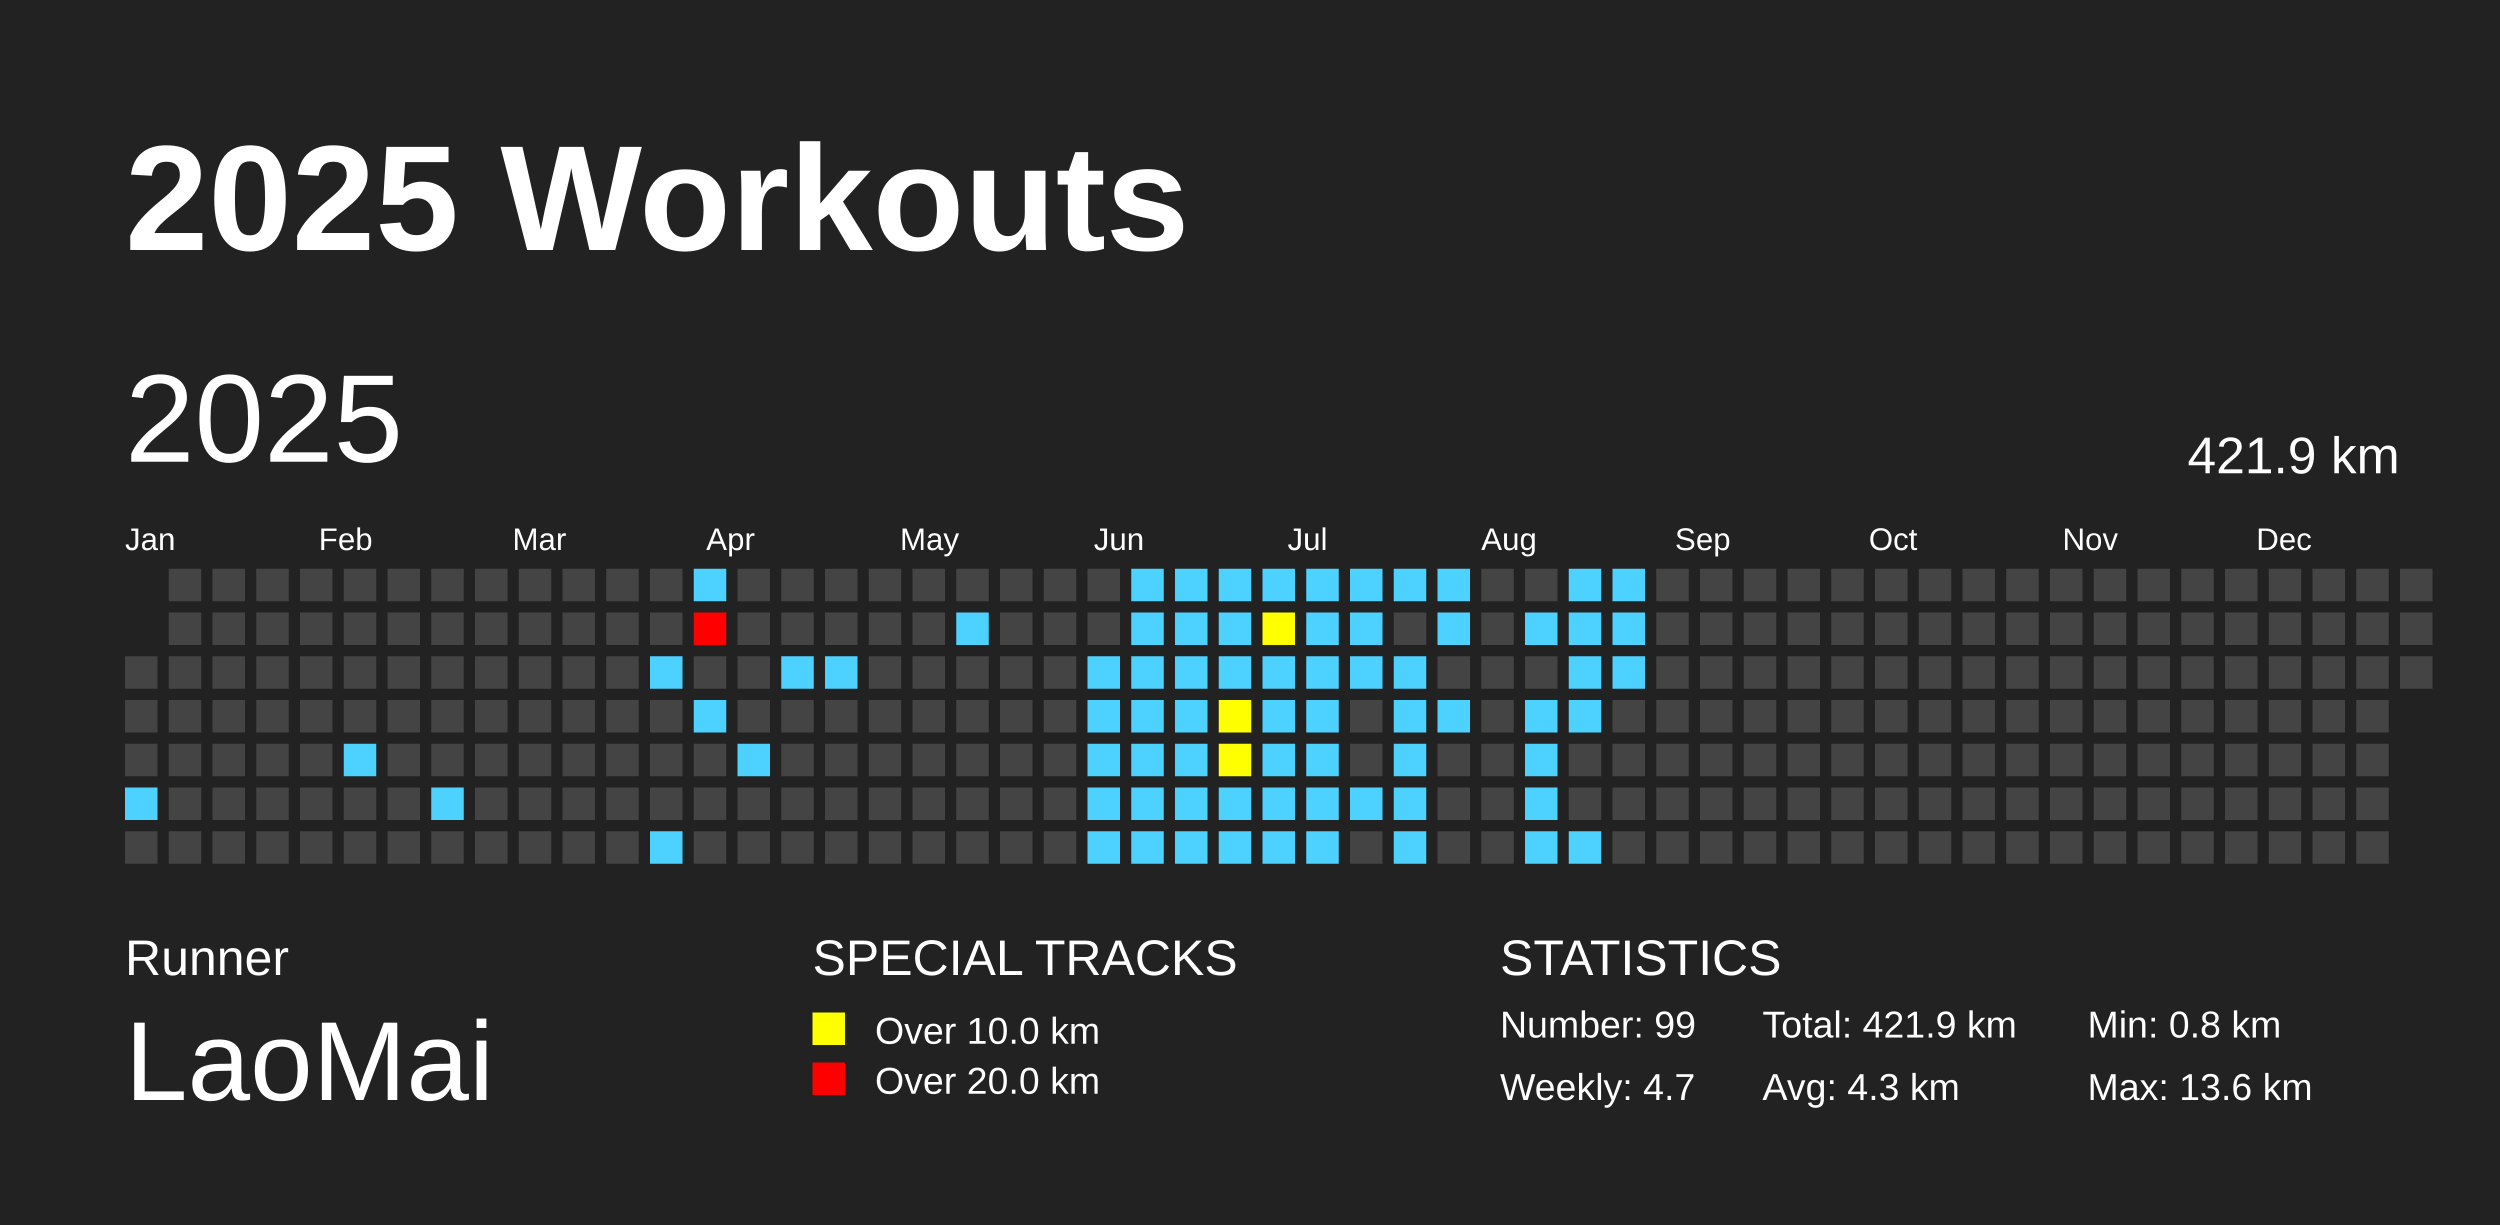
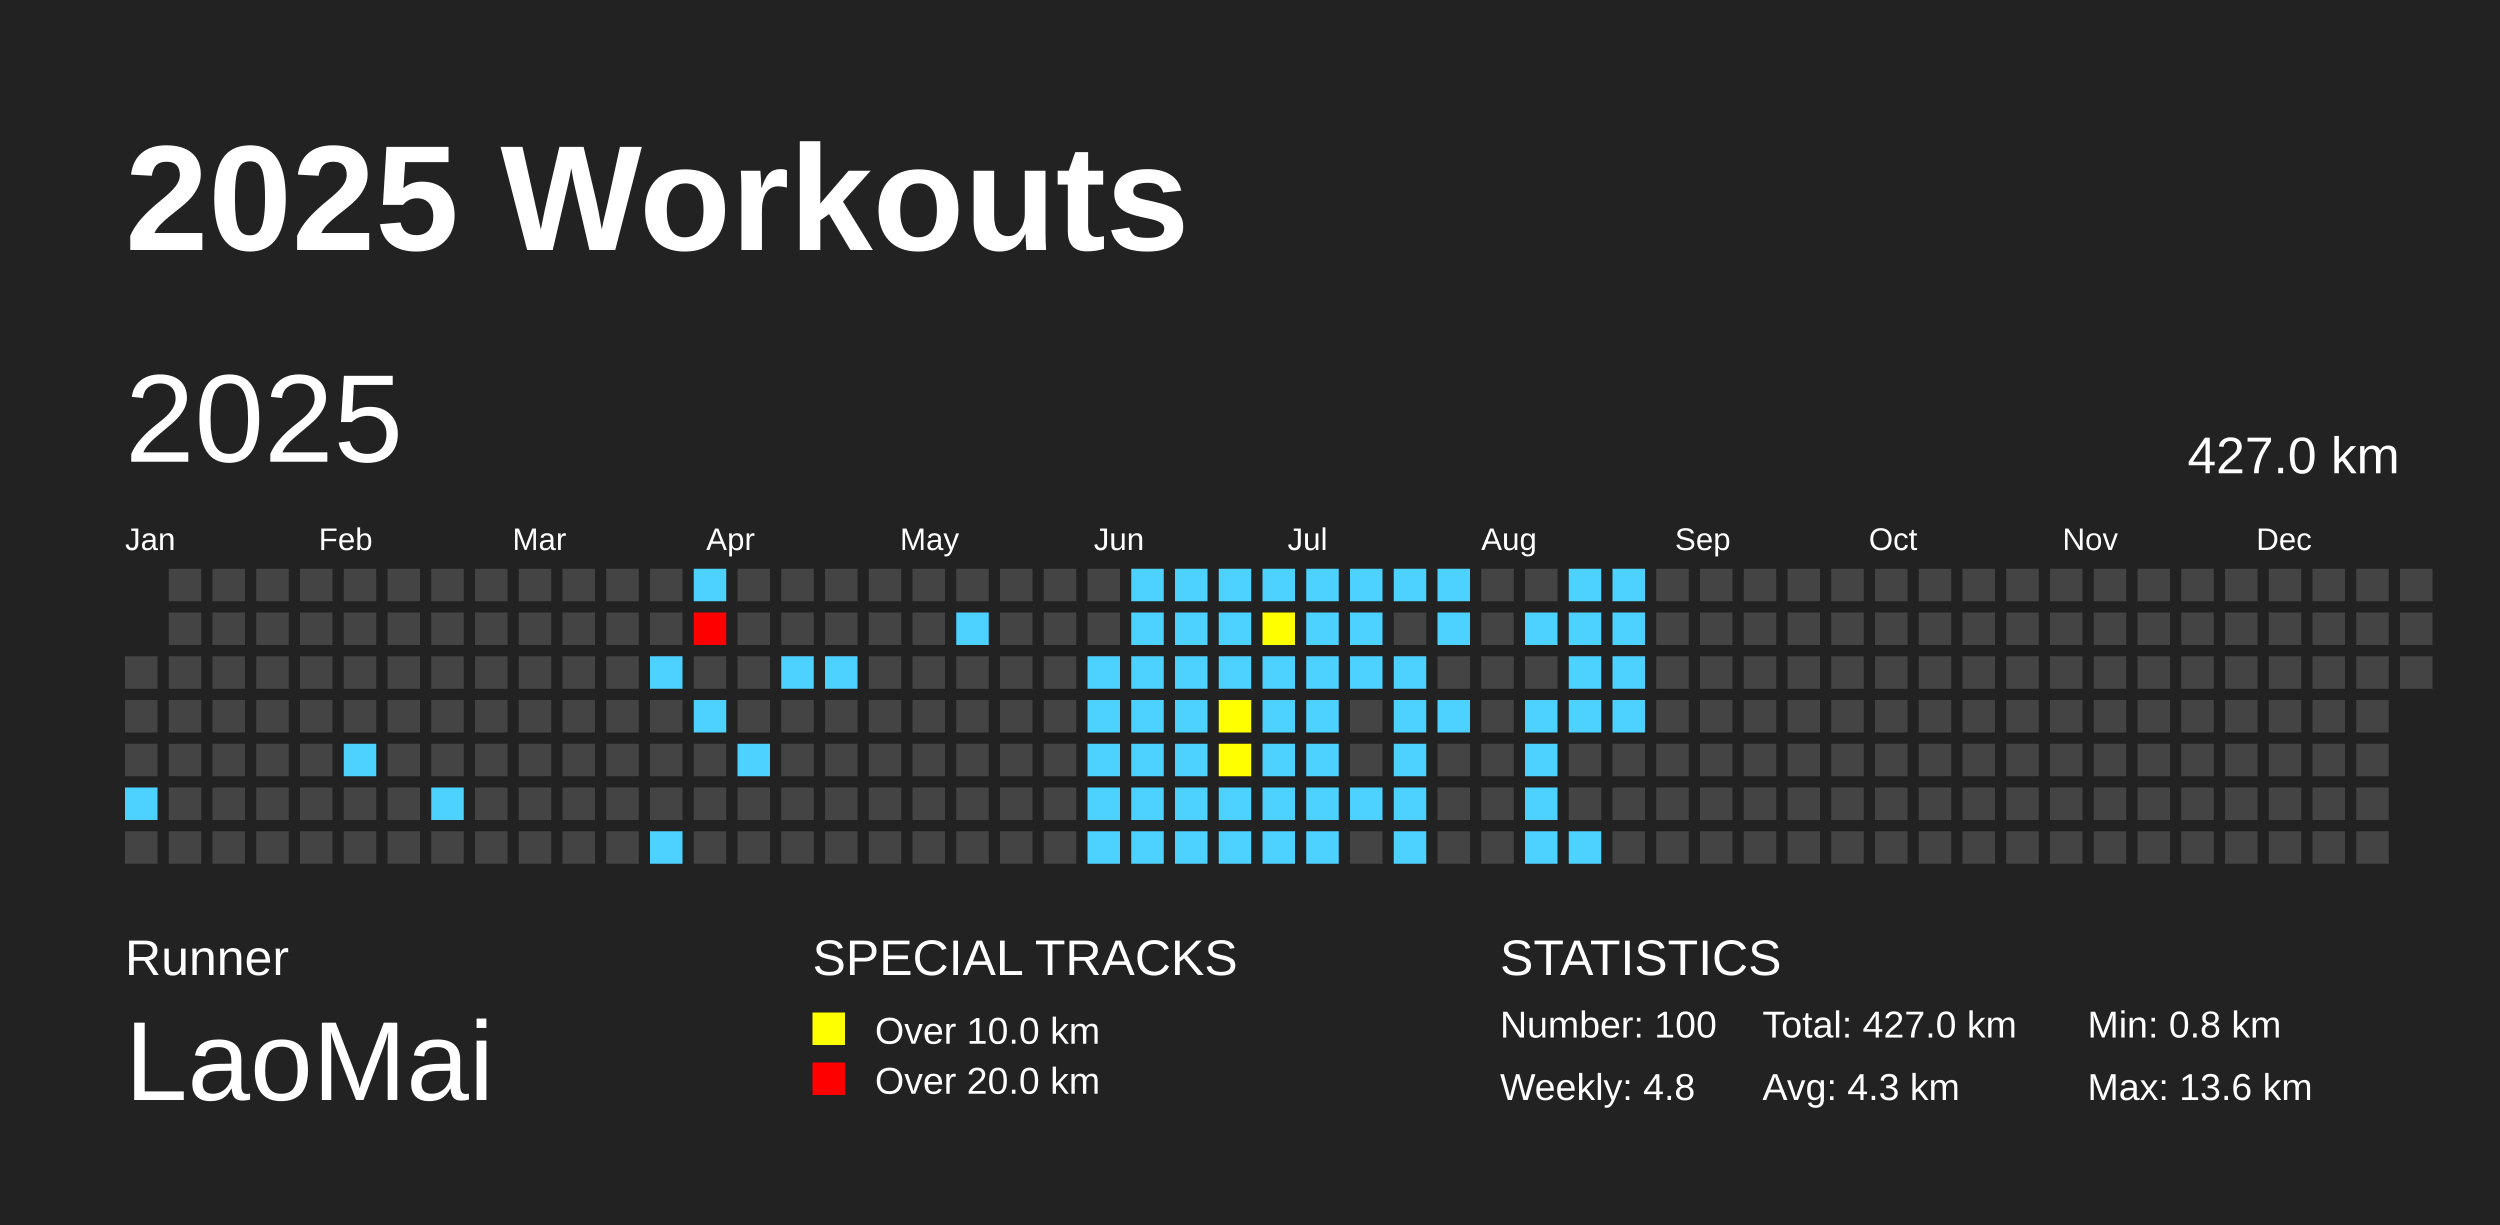
<svg xmlns="http://www.w3.org/2000/svg" baseProfile="full" height="98mm" version="1.1" viewBox="0,0,200,98" width="200mm">
  <defs />
  <rect fill="#222222" height="98" width="200" x="0" y="0" />
  <text fill="#FFFFFF" style="font-size:12px; font-family:Arial; font-weight:bold;" x="10" y="20">2025 Workouts</text>
  <text fill="#FFFFFF" style="font-size:4px; font-family:Arial" x="10" y="78">Runner</text>
  <text fill="#FFFFFF" style="font-size:9px; font-family:Arial" x="10" y="88">LaoMai</text>
  <text fill="#FFFFFF" style="font-size:4px; font-family:Arial" x="65" y="78">SPECIAL TRACKS</text>
  <rect fill="yellow" height="2.6" width="2.6" x="65" y="81" />
  <text fill="#FFFFFF" style="font-size:3px; font-family:Arial" x="70" y="83.5">Over 10.0 km</text>
  <rect fill="red" height="2.6" width="2.6" x="65" y="85" />
  <text fill="#FFFFFF" style="font-size:3px; font-family:Arial" x="70" y="87.5">Over 20.0 km</text>
  <text fill="#FFFFFF" style="font-size:4px; font-family:Arial" x="120" y="78">STATISTICS</text>
-   <text fill="#FFFFFF" style="font-size:3px; font-family:Arial" x="120" y="83">Number: 99</text>
-   <text fill="#FFFFFF" style="font-size:3px; font-family:Arial" x="120" y="88">Weekly: 4.7</text>
-   <text fill="#FFFFFF" style="font-size:3px; font-family:Arial" x="141" y="83">Total: 421.9 km</text>
+   <text fill="#FFFFFF" style="font-size:3px; font-family:Arial" x="120" y="83">Number: 100</text>
+   <text fill="#FFFFFF" style="font-size:3px; font-family:Arial" x="120" y="88">Weekly: 4.8</text>
+   <text fill="#FFFFFF" style="font-size:3px; font-family:Arial" x="141" y="83">Total: 427.0 km</text>
  <text fill="#FFFFFF" style="font-size:3px; font-family:Arial" x="141" y="88">Avg: 4.3 km</text>
  <text fill="#FFFFFF" style="font-size:3px; font-family:Arial" x="167" y="83">Min: 0.8 km</text>
  <text fill="#FFFFFF" style="font-size:3px; font-family:Arial" x="167" y="88">Max: 13.6 km</text>
  <text dominant-baseline="hanging" fill="#FFFFFF" style="font-size:10.0px; font-family:Arial;" x="10" y="30">2025</text>
-   <text dominant-baseline="hanging" fill="#FFFFFF" style="font-size:4.125px; font-family:Arial;" x="175" y="35">421.9 km</text>
+   <text dominant-baseline="hanging" fill="#FFFFFF" style="font-size:4.125px; font-family:Arial;" x="175" y="35">427.0 km</text>
  <text fill="#FFFFFF" style="font-size:2.5px; font-family:Arial" x="10.0" y="44">Jan</text>
  <text fill="#FFFFFF" style="font-size:2.5px; font-family:Arial" x="25.5" y="44">Feb</text>
  <text fill="#FFFFFF" style="font-size:2.5px; font-family:Arial" x="41.0" y="44">Mar</text>
  <text fill="#FFFFFF" style="font-size:2.5px; font-family:Arial" x="56.5" y="44">Apr</text>
  <text fill="#FFFFFF" style="font-size:2.5px; font-family:Arial" x="72.0" y="44">May</text>
  <text fill="#FFFFFF" style="font-size:2.5px; font-family:Arial" x="87.5" y="44">Jun</text>
  <text fill="#FFFFFF" style="font-size:2.5px; font-family:Arial" x="103.0" y="44">Jul</text>
  <text fill="#FFFFFF" style="font-size:2.5px; font-family:Arial" x="118.5" y="44">Aug</text>
  <text fill="#FFFFFF" style="font-size:2.5px; font-family:Arial" x="134.0" y="44">Sep</text>
  <text fill="#FFFFFF" style="font-size:2.5px; font-family:Arial" x="149.5" y="44">Oct</text>
  <text fill="#FFFFFF" style="font-size:2.5px; font-family:Arial" x="165.0" y="44">Nov</text>
  <text fill="#FFFFFF" style="font-size:2.5px; font-family:Arial" x="180.5" y="44">Dec</text>
  <rect fill="#444444" height="2.6" width="2.6" x="10.0" y="52.5" />
  <rect fill="#444444" height="2.6" width="2.6" x="10.0" y="56.0" />
  <rect fill="#444444" height="2.6" width="2.6" x="10.0" y="59.5" />
  <rect fill="#4DD2FF" height="2.6" width="2.6" x="10.0" y="63.0" />
  <rect fill="#444444" height="2.6" width="2.6" x="10.0" y="66.5" />
  <rect fill="#444444" height="2.6" width="2.6" x="13.5" y="45.5" />
  <rect fill="#444444" height="2.6" width="2.6" x="13.5" y="49.0" />
  <rect fill="#444444" height="2.6" width="2.6" x="13.5" y="52.5" />
  <rect fill="#444444" height="2.6" width="2.6" x="13.5" y="56.0" />
  <rect fill="#444444" height="2.6" width="2.6" x="13.5" y="59.5" />
  <rect fill="#444444" height="2.6" width="2.6" x="13.5" y="63.0" />
  <rect fill="#444444" height="2.6" width="2.6" x="13.5" y="66.5" />
  <rect fill="#444444" height="2.6" width="2.6" x="17.0" y="45.5" />
  <rect fill="#444444" height="2.6" width="2.6" x="17.0" y="49.0" />
  <rect fill="#444444" height="2.6" width="2.6" x="17.0" y="52.5" />
  <rect fill="#444444" height="2.6" width="2.6" x="17.0" y="56.0" />
  <rect fill="#444444" height="2.6" width="2.6" x="17.0" y="59.5" />
  <rect fill="#444444" height="2.6" width="2.6" x="17.0" y="63.0" />
  <rect fill="#444444" height="2.6" width="2.6" x="17.0" y="66.5" />
  <rect fill="#444444" height="2.6" width="2.6" x="20.5" y="45.5" />
  <rect fill="#444444" height="2.6" width="2.6" x="20.5" y="49.0" />
  <rect fill="#444444" height="2.6" width="2.6" x="20.5" y="52.5" />
  <rect fill="#444444" height="2.6" width="2.6" x="20.5" y="56.0" />
  <rect fill="#444444" height="2.6" width="2.6" x="20.5" y="59.5" />
  <rect fill="#444444" height="2.6" width="2.6" x="20.5" y="63.0" />
  <rect fill="#444444" height="2.6" width="2.6" x="20.5" y="66.5" />
  <rect fill="#444444" height="2.6" width="2.6" x="24.0" y="45.5" />
  <rect fill="#444444" height="2.6" width="2.6" x="24.0" y="49.0" />
  <rect fill="#444444" height="2.6" width="2.6" x="24.0" y="52.5" />
  <rect fill="#444444" height="2.6" width="2.6" x="24.0" y="56.0" />
  <rect fill="#444444" height="2.6" width="2.6" x="24.0" y="59.5" />
  <rect fill="#444444" height="2.6" width="2.6" x="24.0" y="63.0" />
  <rect fill="#444444" height="2.6" width="2.6" x="24.0" y="66.5" />
  <rect fill="#444444" height="2.6" width="2.6" x="27.5" y="45.5" />
  <rect fill="#444444" height="2.6" width="2.6" x="27.5" y="49.0" />
  <rect fill="#444444" height="2.6" width="2.6" x="27.5" y="52.5" />
  <rect fill="#444444" height="2.6" width="2.6" x="27.5" y="56.0" />
  <rect fill="#4DD2FF" height="2.6" width="2.6" x="27.5" y="59.5" />
  <rect fill="#444444" height="2.6" width="2.6" x="27.5" y="63.0" />
  <rect fill="#444444" height="2.6" width="2.6" x="27.5" y="66.5" />
  <rect fill="#444444" height="2.6" width="2.6" x="31.0" y="45.5" />
  <rect fill="#444444" height="2.6" width="2.6" x="31.0" y="49.0" />
  <rect fill="#444444" height="2.6" width="2.6" x="31.0" y="52.5" />
  <rect fill="#444444" height="2.6" width="2.6" x="31.0" y="56.0" />
  <rect fill="#444444" height="2.6" width="2.6" x="31.0" y="59.5" />
  <rect fill="#444444" height="2.6" width="2.6" x="31.0" y="63.0" />
  <rect fill="#444444" height="2.6" width="2.6" x="31.0" y="66.5" />
  <rect fill="#444444" height="2.6" width="2.6" x="34.5" y="45.5" />
  <rect fill="#444444" height="2.6" width="2.6" x="34.5" y="49.0" />
  <rect fill="#444444" height="2.6" width="2.6" x="34.5" y="52.5" />
  <rect fill="#444444" height="2.6" width="2.6" x="34.5" y="56.0" />
  <rect fill="#444444" height="2.6" width="2.6" x="34.5" y="59.5" />
  <rect fill="#4DD2FF" height="2.6" width="2.6" x="34.5" y="63.0" />
  <rect fill="#444444" height="2.6" width="2.6" x="34.5" y="66.5" />
  <rect fill="#444444" height="2.6" width="2.6" x="38.0" y="45.5" />
  <rect fill="#444444" height="2.6" width="2.6" x="38.0" y="49.0" />
  <rect fill="#444444" height="2.6" width="2.6" x="38.0" y="52.5" />
  <rect fill="#444444" height="2.6" width="2.6" x="38.0" y="56.0" />
  <rect fill="#444444" height="2.6" width="2.6" x="38.0" y="59.5" />
  <rect fill="#444444" height="2.6" width="2.6" x="38.0" y="63.0" />
  <rect fill="#444444" height="2.6" width="2.6" x="38.0" y="66.5" />
  <rect fill="#444444" height="2.6" width="2.6" x="41.5" y="45.5" />
  <rect fill="#444444" height="2.6" width="2.6" x="41.5" y="49.0" />
  <rect fill="#444444" height="2.6" width="2.6" x="41.5" y="52.5" />
  <rect fill="#444444" height="2.6" width="2.6" x="41.5" y="56.0" />
  <rect fill="#444444" height="2.6" width="2.6" x="41.5" y="59.5" />
  <rect fill="#444444" height="2.6" width="2.6" x="41.5" y="63.0" />
  <rect fill="#444444" height="2.6" width="2.6" x="41.5" y="66.5" />
  <rect fill="#444444" height="2.6" width="2.6" x="45.0" y="45.5" />
  <rect fill="#444444" height="2.6" width="2.6" x="45.0" y="49.0" />
  <rect fill="#444444" height="2.6" width="2.6" x="45.0" y="52.5" />
  <rect fill="#444444" height="2.6" width="2.6" x="45.0" y="56.0" />
  <rect fill="#444444" height="2.6" width="2.6" x="45.0" y="59.5" />
  <rect fill="#444444" height="2.6" width="2.6" x="45.0" y="63.0" />
  <rect fill="#444444" height="2.6" width="2.6" x="45.0" y="66.5" />
  <rect fill="#444444" height="2.6" width="2.6" x="48.5" y="45.5" />
  <rect fill="#444444" height="2.6" width="2.6" x="48.5" y="49.0" />
  <rect fill="#444444" height="2.6" width="2.6" x="48.5" y="52.5" />
  <rect fill="#444444" height="2.6" width="2.6" x="48.5" y="56.0" />
  <rect fill="#444444" height="2.6" width="2.6" x="48.5" y="59.5" />
  <rect fill="#444444" height="2.6" width="2.6" x="48.5" y="63.0" />
  <rect fill="#444444" height="2.6" width="2.6" x="48.5" y="66.5" />
  <rect fill="#444444" height="2.6" width="2.6" x="52.0" y="45.5" />
  <rect fill="#444444" height="2.6" width="2.6" x="52.0" y="49.0" />
  <rect fill="#4DD2FF" height="2.6" width="2.6" x="52.0" y="52.5" />
  <rect fill="#444444" height="2.6" width="2.6" x="52.0" y="56.0" />
  <rect fill="#444444" height="2.6" width="2.6" x="52.0" y="59.5" />
  <rect fill="#444444" height="2.6" width="2.6" x="52.0" y="63.0" />
  <rect fill="#4DD2FF" height="2.6" width="2.6" x="52.0" y="66.5" />
  <rect fill="#4DD2FF" height="2.6" width="2.6" x="55.5" y="45.5" />
  <rect fill="red" height="2.6" width="2.6" x="55.5" y="49.0" />
  <rect fill="#444444" height="2.6" width="2.6" x="55.5" y="52.5" />
  <rect fill="#4DD2FF" height="2.6" width="2.6" x="55.5" y="56.0" />
  <rect fill="#444444" height="2.6" width="2.6" x="55.5" y="59.5" />
  <rect fill="#444444" height="2.6" width="2.6" x="55.5" y="63.0" />
  <rect fill="#444444" height="2.6" width="2.6" x="55.5" y="66.5" />
  <rect fill="#444444" height="2.6" width="2.6" x="59.0" y="45.5" />
  <rect fill="#444444" height="2.6" width="2.6" x="59.0" y="49.0" />
  <rect fill="#444444" height="2.6" width="2.6" x="59.0" y="52.5" />
  <rect fill="#444444" height="2.6" width="2.6" x="59.0" y="56.0" />
  <rect fill="#4DD2FF" height="2.6" width="2.6" x="59.0" y="59.5" />
  <rect fill="#444444" height="2.6" width="2.6" x="59.0" y="63.0" />
  <rect fill="#444444" height="2.6" width="2.6" x="59.0" y="66.5" />
  <rect fill="#444444" height="2.6" width="2.6" x="62.5" y="45.5" />
  <rect fill="#444444" height="2.6" width="2.6" x="62.5" y="49.0" />
  <rect fill="#4DD2FF" height="2.6" width="2.6" x="62.5" y="52.5" />
  <rect fill="#444444" height="2.6" width="2.6" x="62.5" y="56.0" />
  <rect fill="#444444" height="2.6" width="2.6" x="62.5" y="59.5" />
  <rect fill="#444444" height="2.6" width="2.6" x="62.5" y="63.0" />
  <rect fill="#444444" height="2.6" width="2.6" x="62.5" y="66.5" />
  <rect fill="#444444" height="2.6" width="2.6" x="66.0" y="45.5" />
  <rect fill="#444444" height="2.6" width="2.6" x="66.0" y="49.0" />
  <rect fill="#4DD2FF" height="2.6" width="2.6" x="66.0" y="52.5" />
  <rect fill="#444444" height="2.6" width="2.6" x="66.0" y="56.0" />
  <rect fill="#444444" height="2.6" width="2.6" x="66.0" y="59.5" />
  <rect fill="#444444" height="2.6" width="2.6" x="66.0" y="63.0" />
  <rect fill="#444444" height="2.6" width="2.6" x="66.0" y="66.5" />
  <rect fill="#444444" height="2.6" width="2.6" x="69.5" y="45.5" />
  <rect fill="#444444" height="2.6" width="2.6" x="69.5" y="49.0" />
  <rect fill="#444444" height="2.6" width="2.6" x="69.5" y="52.5" />
  <rect fill="#444444" height="2.6" width="2.6" x="69.5" y="56.0" />
  <rect fill="#444444" height="2.6" width="2.6" x="69.5" y="59.5" />
  <rect fill="#444444" height="2.6" width="2.6" x="69.5" y="63.0" />
  <rect fill="#444444" height="2.6" width="2.6" x="69.5" y="66.5" />
  <rect fill="#444444" height="2.6" width="2.6" x="73.0" y="45.5" />
  <rect fill="#444444" height="2.6" width="2.6" x="73.0" y="49.0" />
  <rect fill="#444444" height="2.6" width="2.6" x="73.0" y="52.5" />
  <rect fill="#444444" height="2.6" width="2.6" x="73.0" y="56.0" />
  <rect fill="#444444" height="2.6" width="2.6" x="73.0" y="59.5" />
  <rect fill="#444444" height="2.6" width="2.6" x="73.0" y="63.0" />
  <rect fill="#444444" height="2.6" width="2.6" x="73.0" y="66.5" />
  <rect fill="#444444" height="2.6" width="2.6" x="76.5" y="45.5" />
  <rect fill="#4DD2FF" height="2.6" width="2.6" x="76.5" y="49.0" />
  <rect fill="#444444" height="2.6" width="2.6" x="76.5" y="52.5" />
  <rect fill="#444444" height="2.6" width="2.6" x="76.5" y="56.0" />
  <rect fill="#444444" height="2.6" width="2.6" x="76.5" y="59.5" />
  <rect fill="#444444" height="2.6" width="2.6" x="76.5" y="63.0" />
  <rect fill="#444444" height="2.6" width="2.6" x="76.5" y="66.5" />
  <rect fill="#444444" height="2.6" width="2.6" x="80.0" y="45.5" />
  <rect fill="#444444" height="2.6" width="2.6" x="80.0" y="49.0" />
  <rect fill="#444444" height="2.6" width="2.6" x="80.0" y="52.5" />
  <rect fill="#444444" height="2.6" width="2.6" x="80.0" y="56.0" />
  <rect fill="#444444" height="2.6" width="2.6" x="80.0" y="59.5" />
  <rect fill="#444444" height="2.6" width="2.6" x="80.0" y="63.0" />
  <rect fill="#444444" height="2.6" width="2.6" x="80.0" y="66.5" />
  <rect fill="#444444" height="2.6" width="2.6" x="83.5" y="45.5" />
  <rect fill="#444444" height="2.6" width="2.6" x="83.5" y="49.0" />
  <rect fill="#444444" height="2.6" width="2.6" x="83.5" y="52.5" />
  <rect fill="#444444" height="2.6" width="2.6" x="83.5" y="56.0" />
  <rect fill="#444444" height="2.6" width="2.6" x="83.5" y="59.5" />
  <rect fill="#444444" height="2.6" width="2.6" x="83.5" y="63.0" />
  <rect fill="#444444" height="2.6" width="2.6" x="83.5" y="66.5" />
  <rect fill="#444444" height="2.6" width="2.6" x="87.0" y="45.5" />
  <rect fill="#444444" height="2.6" width="2.6" x="87.0" y="49.0" />
  <rect fill="#4DD2FF" height="2.6" width="2.6" x="87.0" y="52.5" />
  <rect fill="#4DD2FF" height="2.6" width="2.6" x="87.0" y="56.0" />
  <rect fill="#4DD2FF" height="2.6" width="2.6" x="87.0" y="59.5" />
  <rect fill="#4DD2FF" height="2.6" width="2.6" x="87.0" y="63.0" />
  <rect fill="#4DD2FF" height="2.6" width="2.6" x="87.0" y="66.5" />
  <rect fill="#4DD2FF" height="2.6" width="2.6" x="90.5" y="45.5" />
  <rect fill="#4DD2FF" height="2.6" width="2.6" x="90.5" y="49.0" />
  <rect fill="#4DD2FF" height="2.6" width="2.6" x="90.5" y="52.5" />
  <rect fill="#4DD2FF" height="2.6" width="2.6" x="90.5" y="56.0" />
  <rect fill="#4DD2FF" height="2.6" width="2.6" x="90.5" y="59.5" />
  <rect fill="#4DD2FF" height="2.6" width="2.6" x="90.5" y="63.0" />
  <rect fill="#4DD2FF" height="2.6" width="2.6" x="90.5" y="66.5" />
  <rect fill="#4DD2FF" height="2.6" width="2.6" x="94.0" y="45.5" />
  <rect fill="#4DD2FF" height="2.6" width="2.6" x="94.0" y="49.0" />
  <rect fill="#4DD2FF" height="2.6" width="2.6" x="94.0" y="52.5" />
  <rect fill="#4DD2FF" height="2.6" width="2.6" x="94.0" y="56.0" />
  <rect fill="#4DD2FF" height="2.6" width="2.6" x="94.0" y="59.5" />
  <rect fill="#4DD2FF" height="2.6" width="2.6" x="94.0" y="63.0" />
  <rect fill="#4DD2FF" height="2.6" width="2.6" x="94.0" y="66.5" />
  <rect fill="#4DD2FF" height="2.6" width="2.6" x="97.5" y="45.5" />
  <rect fill="#4DD2FF" height="2.6" width="2.6" x="97.5" y="49.0" />
  <rect fill="#4DD2FF" height="2.6" width="2.6" x="97.5" y="52.5" />
  <rect fill="yellow" height="2.6" width="2.6" x="97.5" y="56.0" />
  <rect fill="yellow" height="2.6" width="2.6" x="97.5" y="59.5" />
  <rect fill="#4DD2FF" height="2.6" width="2.6" x="97.5" y="63.0" />
  <rect fill="#4DD2FF" height="2.6" width="2.6" x="97.5" y="66.5" />
  <rect fill="#4DD2FF" height="2.6" width="2.6" x="101.0" y="45.5" />
  <rect fill="yellow" height="2.6" width="2.6" x="101.0" y="49.0" />
  <rect fill="#4DD2FF" height="2.6" width="2.6" x="101.0" y="52.5" />
  <rect fill="#4DD2FF" height="2.6" width="2.6" x="101.0" y="56.0" />
  <rect fill="#4DD2FF" height="2.6" width="2.6" x="101.0" y="59.5" />
  <rect fill="#4DD2FF" height="2.6" width="2.6" x="101.0" y="63.0" />
  <rect fill="#4DD2FF" height="2.6" width="2.6" x="101.0" y="66.5" />
  <rect fill="#4DD2FF" height="2.6" width="2.6" x="104.5" y="45.5" />
  <rect fill="#4DD2FF" height="2.6" width="2.6" x="104.5" y="49.0" />
  <rect fill="#4DD2FF" height="2.6" width="2.6" x="104.5" y="52.5" />
  <rect fill="#4DD2FF" height="2.6" width="2.6" x="104.5" y="56.0" />
  <rect fill="#4DD2FF" height="2.6" width="2.6" x="104.5" y="59.5" />
  <rect fill="#4DD2FF" height="2.6" width="2.6" x="104.5" y="63.0" />
  <rect fill="#4DD2FF" height="2.6" width="2.6" x="104.5" y="66.5" />
  <rect fill="#4DD2FF" height="2.6" width="2.6" x="108.0" y="45.5" />
  <rect fill="#4DD2FF" height="2.6" width="2.6" x="108.0" y="49.0" />
  <rect fill="#4DD2FF" height="2.6" width="2.6" x="108.0" y="52.5" />
  <rect fill="#444444" height="2.6" width="2.6" x="108.0" y="56.0" />
  <rect fill="#444444" height="2.6" width="2.6" x="108.0" y="59.5" />
  <rect fill="#4DD2FF" height="2.6" width="2.6" x="108.0" y="63.0" />
  <rect fill="#444444" height="2.6" width="2.6" x="108.0" y="66.5" />
  <rect fill="#4DD2FF" height="2.6" width="2.6" x="111.5" y="45.5" />
  <rect fill="#444444" height="2.6" width="2.6" x="111.5" y="49.0" />
  <rect fill="#4DD2FF" height="2.6" width="2.6" x="111.5" y="52.5" />
  <rect fill="#4DD2FF" height="2.6" width="2.6" x="111.5" y="56.0" />
  <rect fill="#4DD2FF" height="2.6" width="2.6" x="111.5" y="59.5" />
  <rect fill="#4DD2FF" height="2.6" width="2.6" x="111.5" y="63.0" />
  <rect fill="#4DD2FF" height="2.6" width="2.6" x="111.5" y="66.5" />
  <rect fill="#4DD2FF" height="2.6" width="2.6" x="115.0" y="45.5" />
  <rect fill="#4DD2FF" height="2.6" width="2.6" x="115.0" y="49.0" />
  <rect fill="#444444" height="2.6" width="2.6" x="115.0" y="52.5" />
  <rect fill="#4DD2FF" height="2.6" width="2.6" x="115.0" y="56.0" />
  <rect fill="#444444" height="2.6" width="2.6" x="115.0" y="59.5" />
  <rect fill="#444444" height="2.6" width="2.6" x="115.0" y="63.0" />
  <rect fill="#444444" height="2.6" width="2.6" x="115.0" y="66.5" />
  <rect fill="#444444" height="2.6" width="2.6" x="118.5" y="45.5" />
  <rect fill="#444444" height="2.6" width="2.6" x="118.5" y="49.0" />
  <rect fill="#444444" height="2.6" width="2.6" x="118.5" y="52.5" />
  <rect fill="#444444" height="2.6" width="2.6" x="118.5" y="56.0" />
  <rect fill="#444444" height="2.6" width="2.6" x="118.5" y="59.5" />
  <rect fill="#444444" height="2.6" width="2.6" x="118.5" y="63.0" />
  <rect fill="#444444" height="2.6" width="2.6" x="118.5" y="66.5" />
  <rect fill="#444444" height="2.6" width="2.6" x="122.0" y="45.5" />
  <rect fill="#4DD2FF" height="2.6" width="2.6" x="122.0" y="49.0" />
  <rect fill="#444444" height="2.6" width="2.6" x="122.0" y="52.5" />
  <rect fill="#4DD2FF" height="2.6" width="2.6" x="122.0" y="56.0" />
  <rect fill="#4DD2FF" height="2.6" width="2.6" x="122.0" y="59.5" />
  <rect fill="#4DD2FF" height="2.6" width="2.6" x="122.0" y="63.0" />
  <rect fill="#4DD2FF" height="2.6" width="2.6" x="122.0" y="66.5" />
  <rect fill="#4DD2FF" height="2.6" width="2.6" x="125.5" y="45.5" />
  <rect fill="#4DD2FF" height="2.6" width="2.6" x="125.5" y="49.0" />
  <rect fill="#4DD2FF" height="2.6" width="2.6" x="125.5" y="52.5" />
  <rect fill="#4DD2FF" height="2.6" width="2.6" x="125.5" y="56.0" />
  <rect fill="#444444" height="2.6" width="2.6" x="125.5" y="59.5" />
  <rect fill="#444444" height="2.6" width="2.6" x="125.5" y="63.0" />
  <rect fill="#4DD2FF" height="2.6" width="2.6" x="125.5" y="66.5" />
  <rect fill="#4DD2FF" height="2.6" width="2.6" x="129.0" y="45.5" />
  <rect fill="#4DD2FF" height="2.6" width="2.6" x="129.0" y="49.0" />
  <rect fill="#4DD2FF" height="2.6" width="2.6" x="129.0" y="52.5" />
-   <rect fill="#444444" height="2.6" width="2.6" x="129.0" y="56.0" />
+   <rect fill="#4DD2FF" height="2.6" width="2.6" x="129.0" y="56.0" />
  <rect fill="#444444" height="2.6" width="2.6" x="129.0" y="59.5" />
  <rect fill="#444444" height="2.6" width="2.6" x="129.0" y="63.0" />
  <rect fill="#444444" height="2.6" width="2.6" x="129.0" y="66.5" />
  <rect fill="#444444" height="2.6" width="2.6" x="132.5" y="45.5" />
  <rect fill="#444444" height="2.6" width="2.6" x="132.5" y="49.0" />
  <rect fill="#444444" height="2.6" width="2.6" x="132.5" y="52.5" />
  <rect fill="#444444" height="2.6" width="2.6" x="132.5" y="56.0" />
  <rect fill="#444444" height="2.6" width="2.6" x="132.5" y="59.5" />
  <rect fill="#444444" height="2.6" width="2.6" x="132.5" y="63.0" />
  <rect fill="#444444" height="2.6" width="2.6" x="132.5" y="66.5" />
  <rect fill="#444444" height="2.6" width="2.6" x="136.0" y="45.5" />
  <rect fill="#444444" height="2.6" width="2.6" x="136.0" y="49.0" />
  <rect fill="#444444" height="2.6" width="2.6" x="136.0" y="52.5" />
  <rect fill="#444444" height="2.6" width="2.6" x="136.0" y="56.0" />
  <rect fill="#444444" height="2.6" width="2.6" x="136.0" y="59.5" />
  <rect fill="#444444" height="2.6" width="2.6" x="136.0" y="63.0" />
  <rect fill="#444444" height="2.6" width="2.6" x="136.0" y="66.5" />
  <rect fill="#444444" height="2.6" width="2.6" x="139.5" y="45.5" />
  <rect fill="#444444" height="2.6" width="2.6" x="139.5" y="49.0" />
  <rect fill="#444444" height="2.6" width="2.6" x="139.5" y="52.5" />
  <rect fill="#444444" height="2.6" width="2.6" x="139.5" y="56.0" />
  <rect fill="#444444" height="2.6" width="2.6" x="139.5" y="59.5" />
  <rect fill="#444444" height="2.6" width="2.6" x="139.5" y="63.0" />
  <rect fill="#444444" height="2.6" width="2.6" x="139.5" y="66.5" />
  <rect fill="#444444" height="2.6" width="2.6" x="143.0" y="45.5" />
  <rect fill="#444444" height="2.6" width="2.6" x="143.0" y="49.0" />
  <rect fill="#444444" height="2.6" width="2.6" x="143.0" y="52.5" />
  <rect fill="#444444" height="2.6" width="2.6" x="143.0" y="56.0" />
  <rect fill="#444444" height="2.6" width="2.6" x="143.0" y="59.5" />
  <rect fill="#444444" height="2.6" width="2.6" x="143.0" y="63.0" />
  <rect fill="#444444" height="2.6" width="2.6" x="143.0" y="66.5" />
  <rect fill="#444444" height="2.6" width="2.6" x="146.5" y="45.5" />
  <rect fill="#444444" height="2.6" width="2.6" x="146.5" y="49.0" />
  <rect fill="#444444" height="2.6" width="2.6" x="146.5" y="52.5" />
  <rect fill="#444444" height="2.6" width="2.6" x="146.5" y="56.0" />
  <rect fill="#444444" height="2.6" width="2.6" x="146.5" y="59.5" />
  <rect fill="#444444" height="2.6" width="2.6" x="146.5" y="63.0" />
  <rect fill="#444444" height="2.6" width="2.6" x="146.5" y="66.5" />
  <rect fill="#444444" height="2.6" width="2.6" x="150.0" y="45.5" />
  <rect fill="#444444" height="2.6" width="2.6" x="150.0" y="49.0" />
  <rect fill="#444444" height="2.6" width="2.6" x="150.0" y="52.5" />
  <rect fill="#444444" height="2.6" width="2.6" x="150.0" y="56.0" />
  <rect fill="#444444" height="2.6" width="2.6" x="150.0" y="59.5" />
  <rect fill="#444444" height="2.6" width="2.6" x="150.0" y="63.0" />
  <rect fill="#444444" height="2.6" width="2.6" x="150.0" y="66.5" />
  <rect fill="#444444" height="2.6" width="2.6" x="153.5" y="45.5" />
  <rect fill="#444444" height="2.6" width="2.6" x="153.5" y="49.0" />
  <rect fill="#444444" height="2.6" width="2.6" x="153.5" y="52.5" />
  <rect fill="#444444" height="2.6" width="2.6" x="153.5" y="56.0" />
  <rect fill="#444444" height="2.6" width="2.6" x="153.5" y="59.5" />
  <rect fill="#444444" height="2.6" width="2.6" x="153.5" y="63.0" />
  <rect fill="#444444" height="2.6" width="2.6" x="153.5" y="66.5" />
  <rect fill="#444444" height="2.6" width="2.6" x="157.0" y="45.5" />
  <rect fill="#444444" height="2.6" width="2.6" x="157.0" y="49.0" />
  <rect fill="#444444" height="2.6" width="2.6" x="157.0" y="52.5" />
  <rect fill="#444444" height="2.6" width="2.6" x="157.0" y="56.0" />
  <rect fill="#444444" height="2.6" width="2.6" x="157.0" y="59.5" />
  <rect fill="#444444" height="2.6" width="2.6" x="157.0" y="63.0" />
  <rect fill="#444444" height="2.6" width="2.6" x="157.0" y="66.5" />
  <rect fill="#444444" height="2.6" width="2.6" x="160.5" y="45.5" />
  <rect fill="#444444" height="2.6" width="2.6" x="160.5" y="49.0" />
  <rect fill="#444444" height="2.6" width="2.6" x="160.5" y="52.5" />
  <rect fill="#444444" height="2.6" width="2.6" x="160.5" y="56.0" />
  <rect fill="#444444" height="2.6" width="2.6" x="160.5" y="59.5" />
  <rect fill="#444444" height="2.6" width="2.6" x="160.5" y="63.0" />
  <rect fill="#444444" height="2.6" width="2.6" x="160.5" y="66.5" />
  <rect fill="#444444" height="2.6" width="2.6" x="164.0" y="45.5" />
  <rect fill="#444444" height="2.6" width="2.6" x="164.0" y="49.0" />
  <rect fill="#444444" height="2.6" width="2.6" x="164.0" y="52.5" />
  <rect fill="#444444" height="2.6" width="2.6" x="164.0" y="56.0" />
  <rect fill="#444444" height="2.6" width="2.6" x="164.0" y="59.5" />
  <rect fill="#444444" height="2.6" width="2.6" x="164.0" y="63.0" />
  <rect fill="#444444" height="2.6" width="2.6" x="164.0" y="66.5" />
  <rect fill="#444444" height="2.6" width="2.6" x="167.5" y="45.5" />
  <rect fill="#444444" height="2.6" width="2.6" x="167.5" y="49.0" />
  <rect fill="#444444" height="2.6" width="2.6" x="167.5" y="52.5" />
  <rect fill="#444444" height="2.6" width="2.6" x="167.5" y="56.0" />
  <rect fill="#444444" height="2.6" width="2.6" x="167.5" y="59.5" />
  <rect fill="#444444" height="2.6" width="2.6" x="167.5" y="63.0" />
  <rect fill="#444444" height="2.6" width="2.6" x="167.5" y="66.5" />
  <rect fill="#444444" height="2.6" width="2.6" x="171.0" y="45.5" />
  <rect fill="#444444" height="2.6" width="2.6" x="171.0" y="49.0" />
  <rect fill="#444444" height="2.6" width="2.6" x="171.0" y="52.5" />
  <rect fill="#444444" height="2.6" width="2.6" x="171.0" y="56.0" />
  <rect fill="#444444" height="2.6" width="2.6" x="171.0" y="59.5" />
  <rect fill="#444444" height="2.6" width="2.6" x="171.0" y="63.0" />
  <rect fill="#444444" height="2.6" width="2.6" x="171.0" y="66.5" />
  <rect fill="#444444" height="2.6" width="2.6" x="174.5" y="45.5" />
  <rect fill="#444444" height="2.6" width="2.6" x="174.5" y="49.0" />
  <rect fill="#444444" height="2.6" width="2.6" x="174.5" y="52.5" />
  <rect fill="#444444" height="2.6" width="2.6" x="174.5" y="56.0" />
  <rect fill="#444444" height="2.6" width="2.6" x="174.5" y="59.5" />
  <rect fill="#444444" height="2.6" width="2.6" x="174.5" y="63.0" />
  <rect fill="#444444" height="2.6" width="2.6" x="174.5" y="66.5" />
  <rect fill="#444444" height="2.6" width="2.6" x="178.0" y="45.5" />
  <rect fill="#444444" height="2.6" width="2.6" x="178.0" y="49.0" />
  <rect fill="#444444" height="2.6" width="2.6" x="178.0" y="52.5" />
  <rect fill="#444444" height="2.6" width="2.6" x="178.0" y="56.0" />
  <rect fill="#444444" height="2.6" width="2.6" x="178.0" y="59.5" />
  <rect fill="#444444" height="2.6" width="2.6" x="178.0" y="63.0" />
  <rect fill="#444444" height="2.6" width="2.6" x="178.0" y="66.5" />
  <rect fill="#444444" height="2.6" width="2.6" x="181.5" y="45.5" />
  <rect fill="#444444" height="2.6" width="2.6" x="181.5" y="49.0" />
  <rect fill="#444444" height="2.6" width="2.6" x="181.5" y="52.5" />
  <rect fill="#444444" height="2.6" width="2.6" x="181.5" y="56.0" />
  <rect fill="#444444" height="2.6" width="2.6" x="181.5" y="59.5" />
  <rect fill="#444444" height="2.6" width="2.6" x="181.5" y="63.0" />
  <rect fill="#444444" height="2.6" width="2.6" x="181.5" y="66.5" />
  <rect fill="#444444" height="2.6" width="2.6" x="185.0" y="45.5" />
  <rect fill="#444444" height="2.6" width="2.6" x="185.0" y="49.0" />
  <rect fill="#444444" height="2.6" width="2.6" x="185.0" y="52.5" />
  <rect fill="#444444" height="2.6" width="2.6" x="185.0" y="56.0" />
  <rect fill="#444444" height="2.6" width="2.6" x="185.0" y="59.5" />
  <rect fill="#444444" height="2.6" width="2.6" x="185.0" y="63.0" />
  <rect fill="#444444" height="2.6" width="2.6" x="185.0" y="66.5" />
  <rect fill="#444444" height="2.6" width="2.6" x="188.5" y="45.5" />
  <rect fill="#444444" height="2.6" width="2.6" x="188.5" y="49.0" />
  <rect fill="#444444" height="2.6" width="2.6" x="188.5" y="52.5" />
  <rect fill="#444444" height="2.6" width="2.6" x="188.5" y="56.0" />
  <rect fill="#444444" height="2.6" width="2.6" x="188.5" y="59.5" />
  <rect fill="#444444" height="2.6" width="2.6" x="188.5" y="63.0" />
  <rect fill="#444444" height="2.6" width="2.6" x="188.5" y="66.5" />
  <rect fill="#444444" height="2.6" width="2.6" x="192.0" y="45.5" />
  <rect fill="#444444" height="2.6" width="2.6" x="192.0" y="49.0" />
  <rect fill="#444444" height="2.6" width="2.6" x="192.0" y="52.5" />
</svg>
